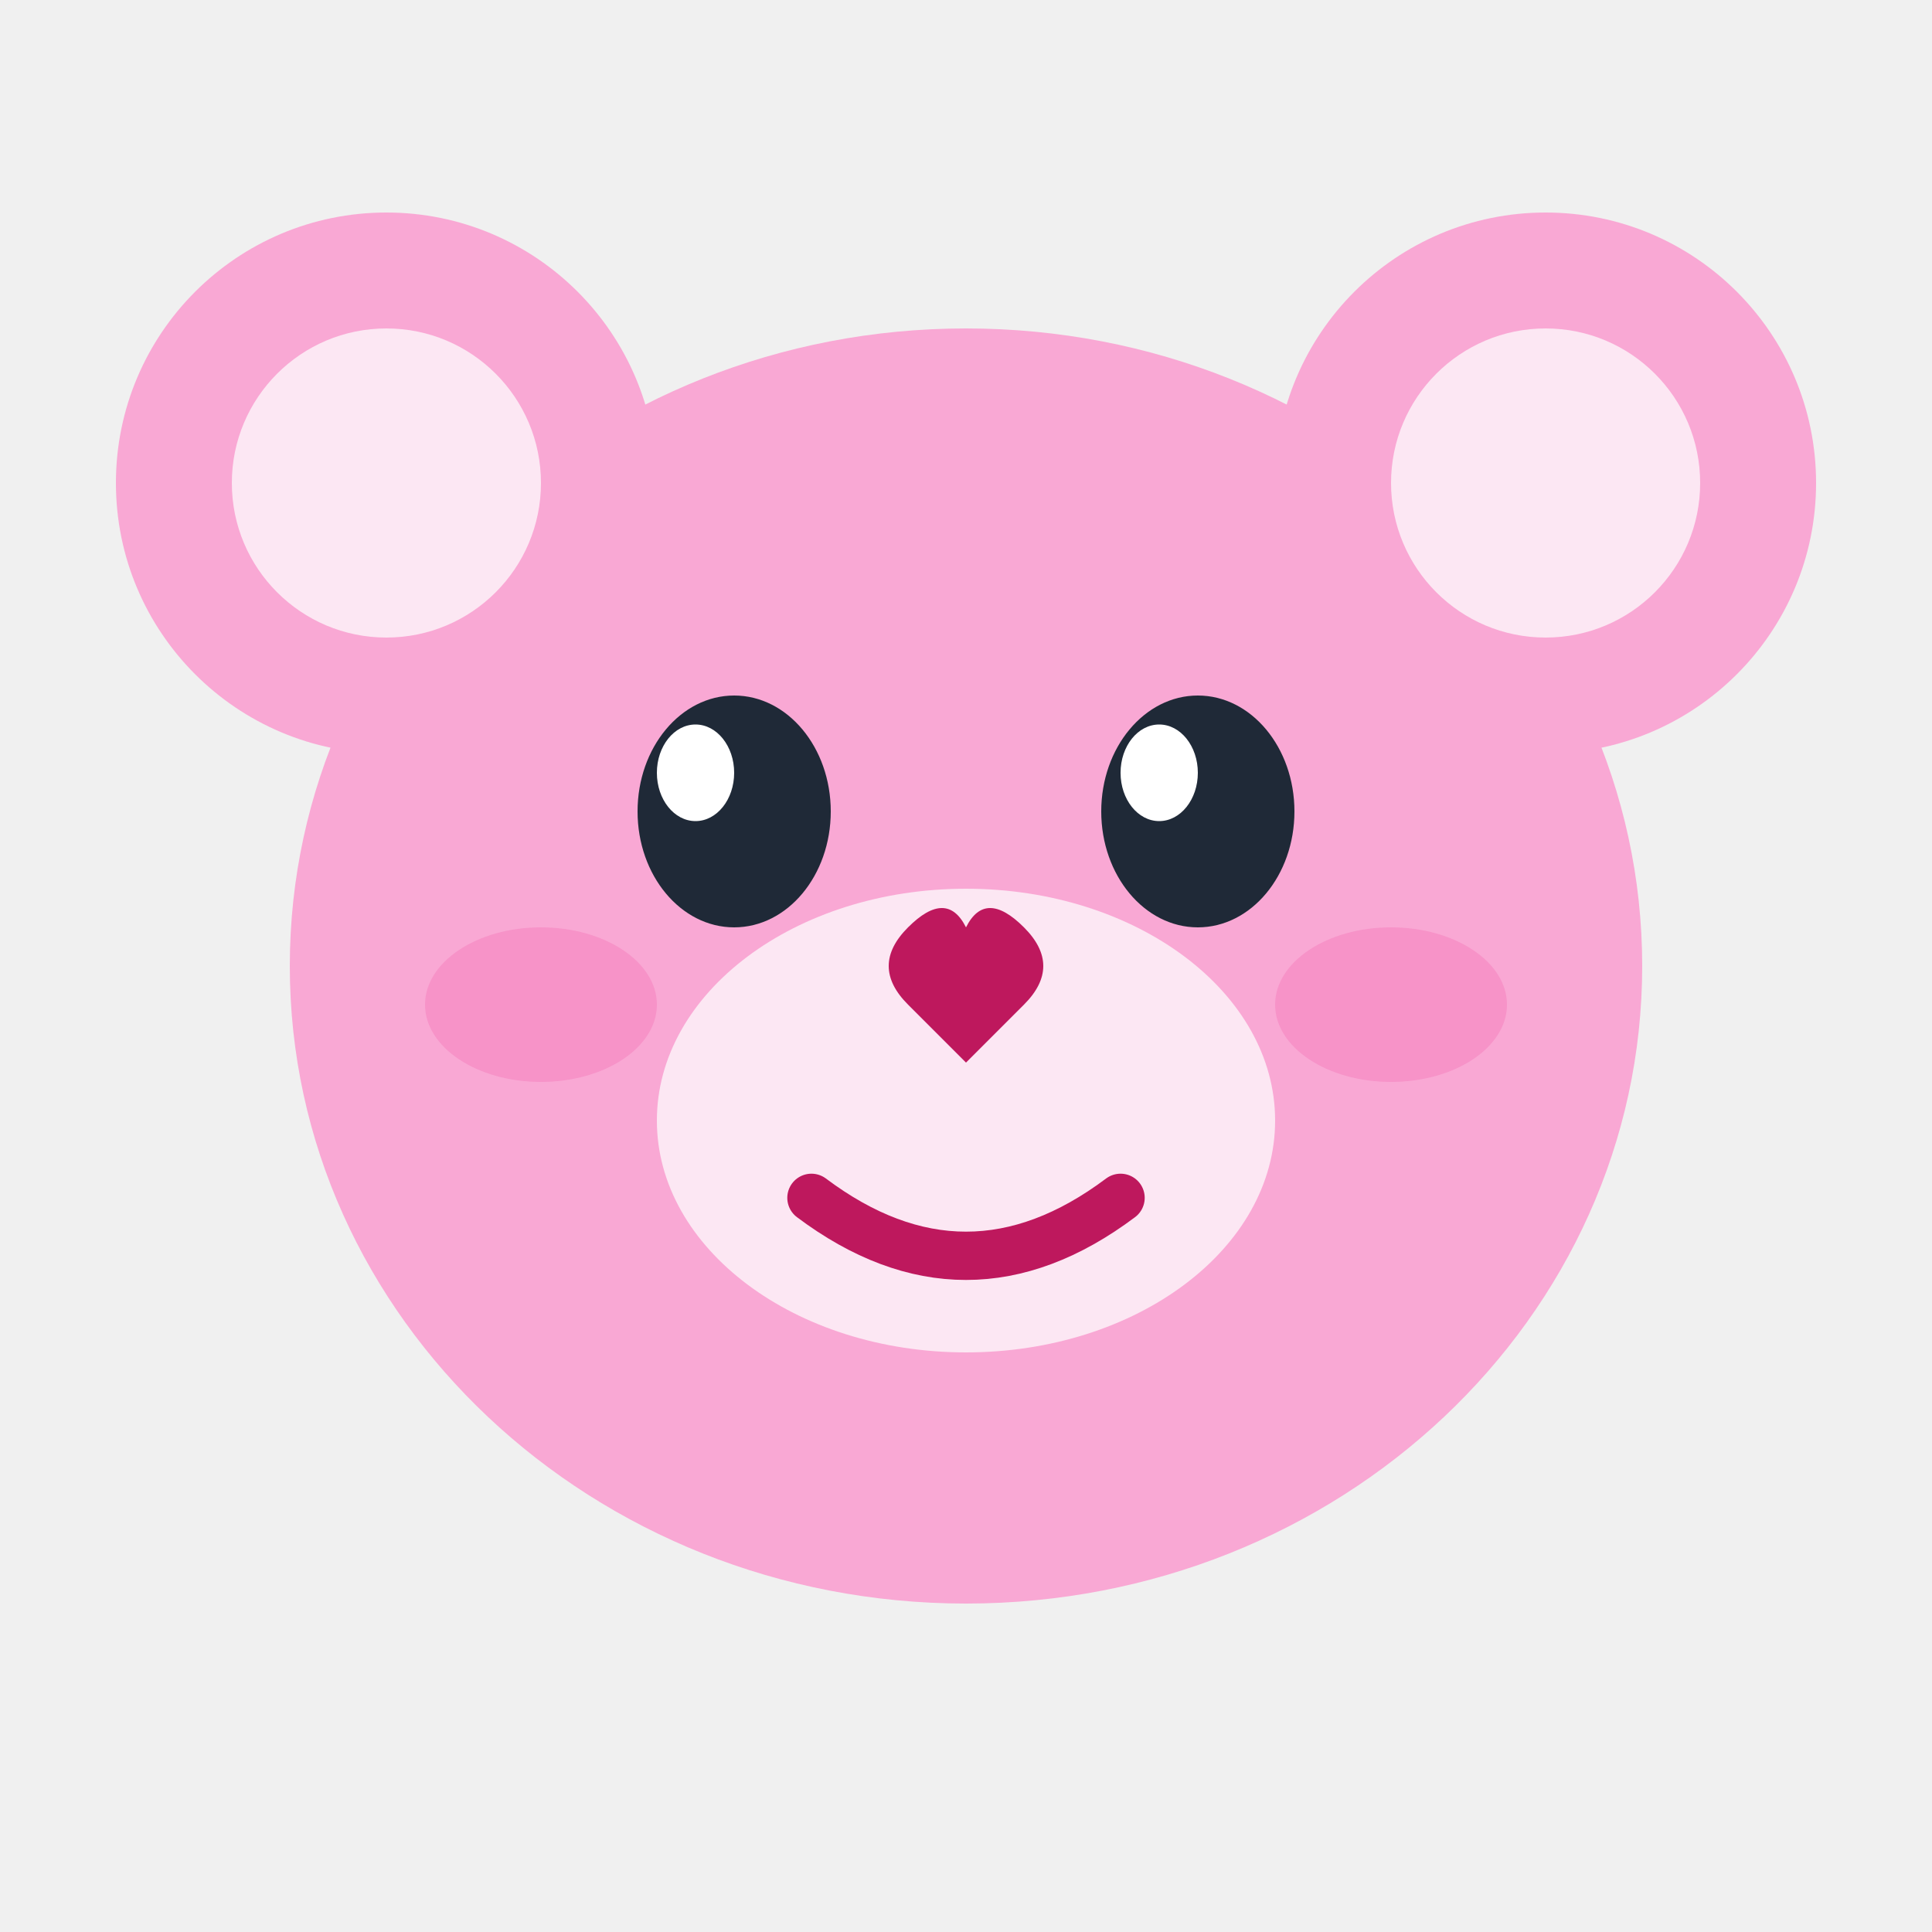
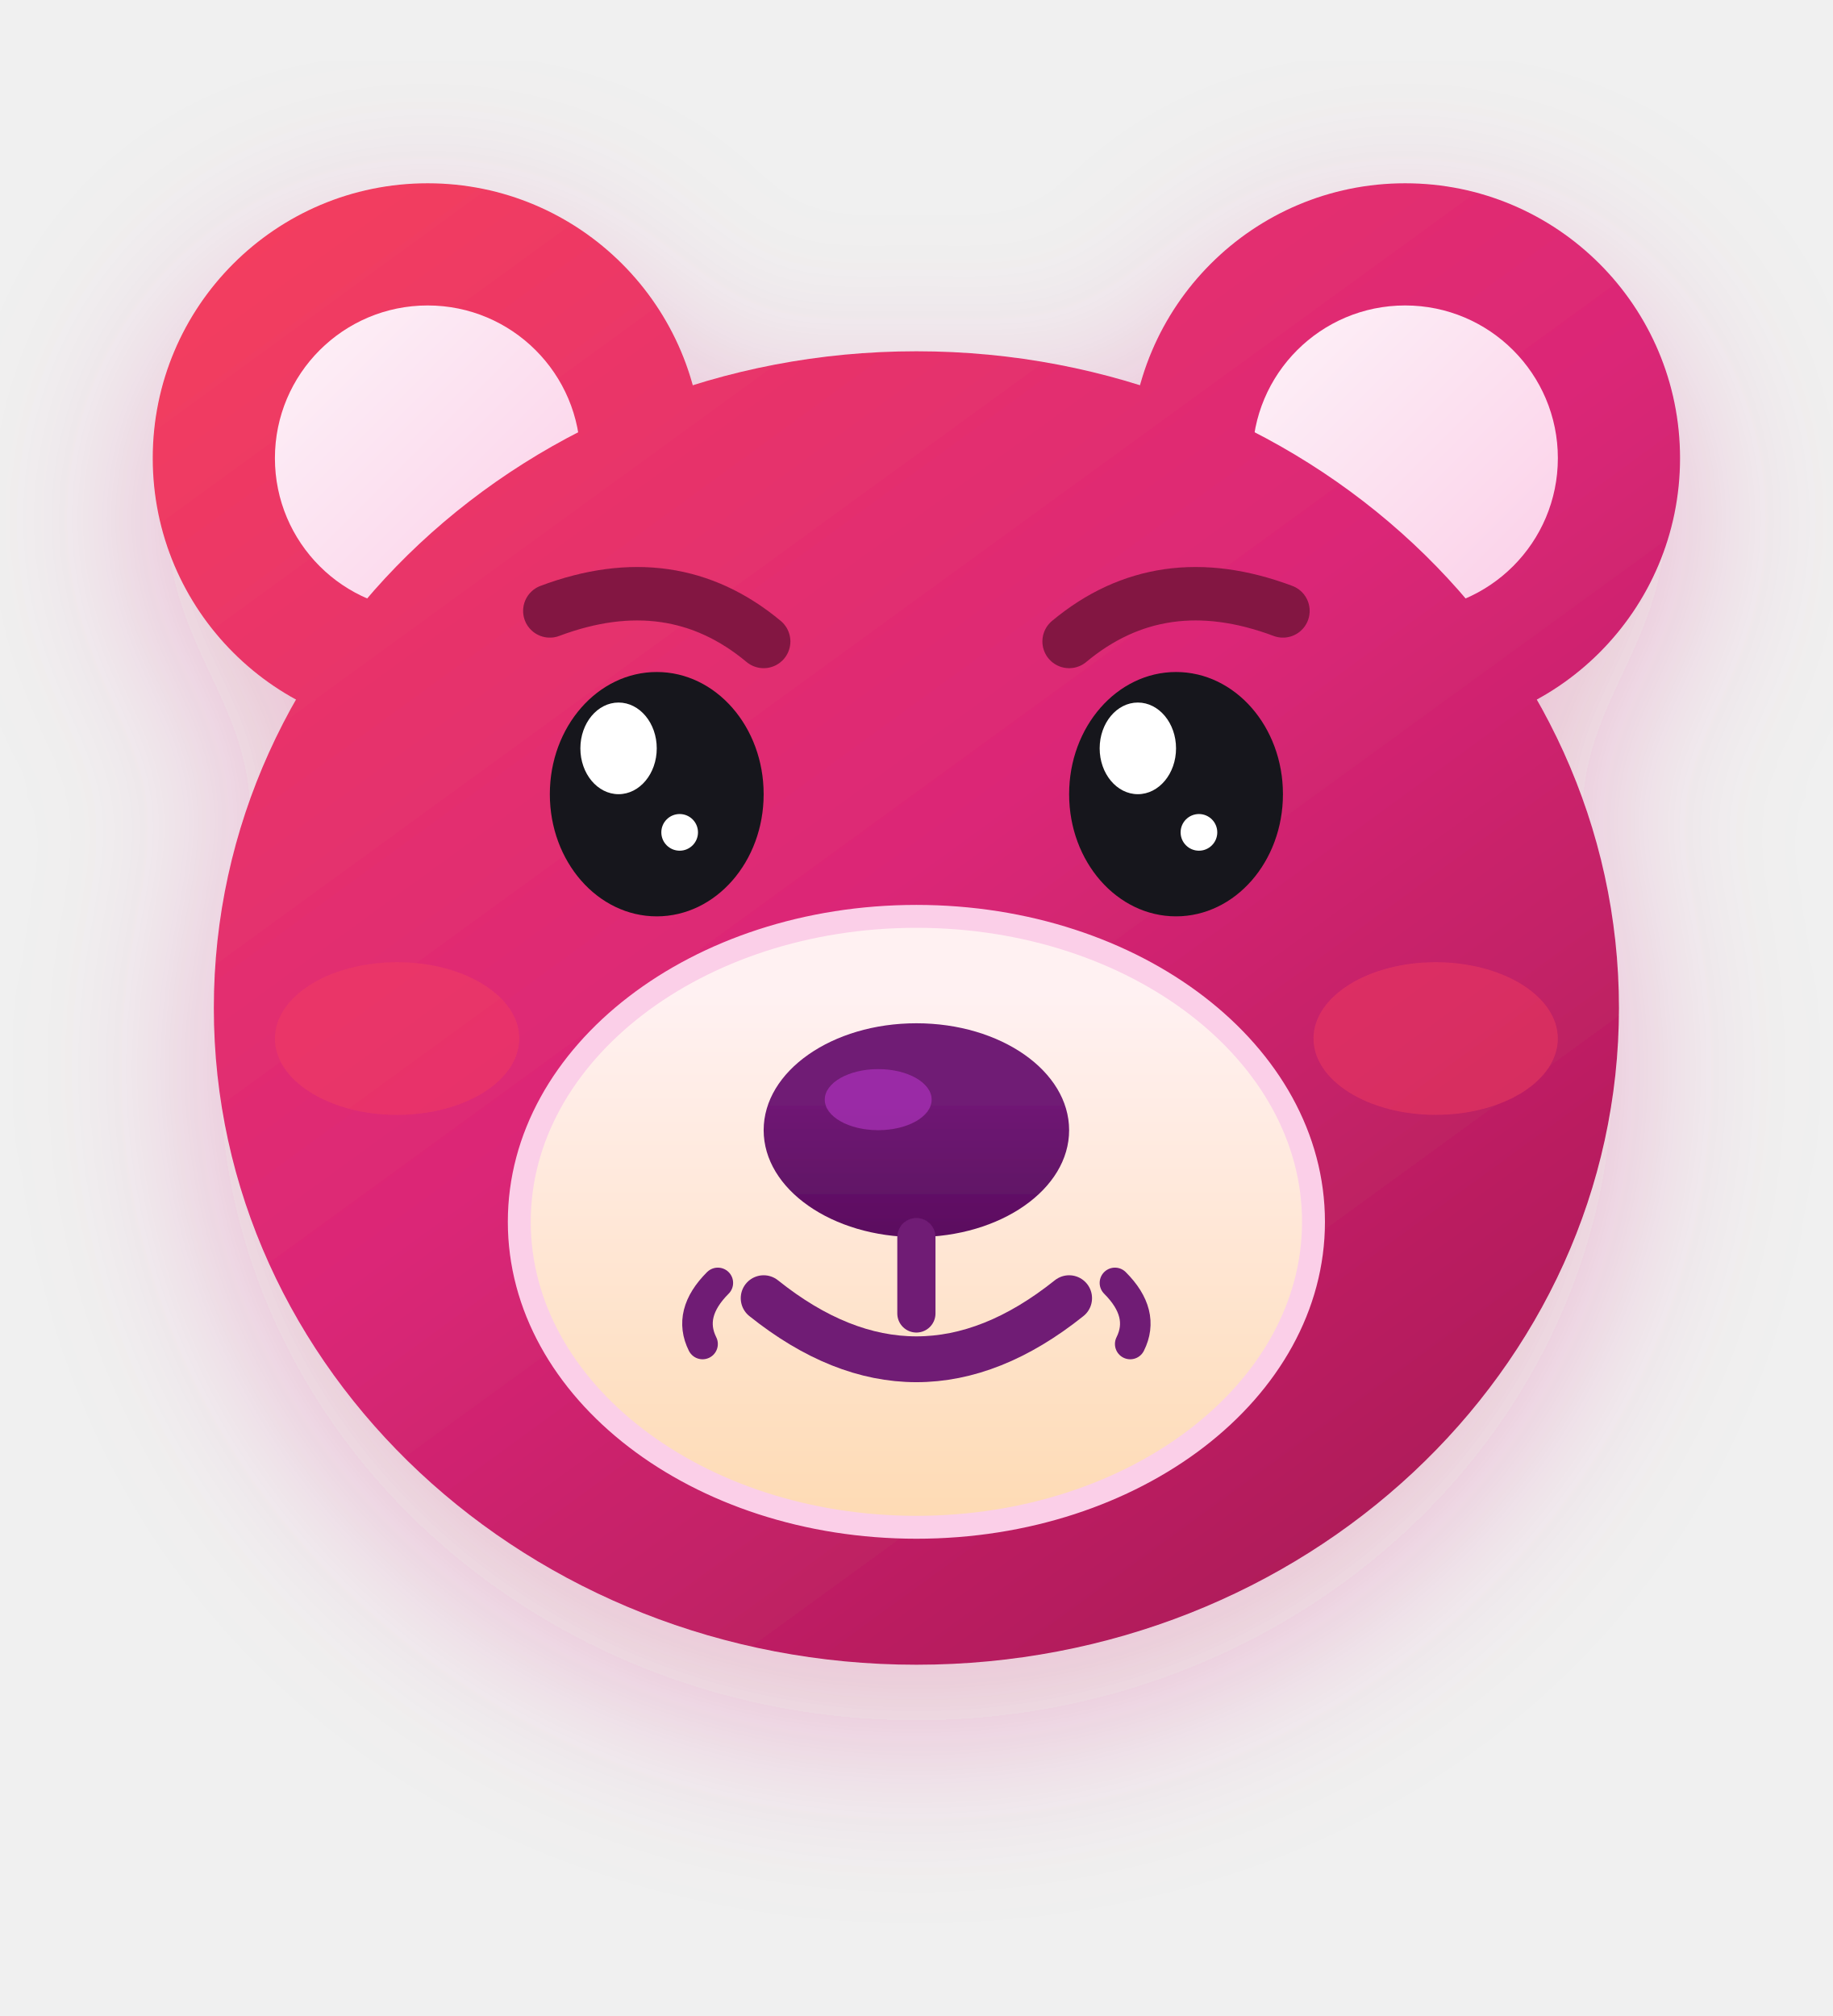
- <svg xmlns="http://www.w3.org/2000/svg" width="32" height="32" viewBox="0 0 100 100" fill="none">
-   <ellipse cx="50" cy="50" rx="35" ry="33" fill="#f9a8d4" />
-   <ellipse cx="20" cy="25" rx="14" ry="14" fill="#f9a8d4" />
-   <ellipse cx="20" cy="25" rx="8" ry="8" fill="#fce7f3" />
-   <ellipse cx="80" cy="25" rx="14" ry="14" fill="#f9a8d4" />
-   <ellipse cx="80" cy="25" rx="8" ry="8" fill="#fce7f3" />
-   <ellipse cx="50" cy="58" rx="16" ry="12" fill="#fce7f3" />
-   <path d="M50 55 L47 52 Q45 50 47 48 Q49 46 50 48 Q51 46 53 48 Q55 50 53 52 L50 55 Z" fill="#be185d" />
-   <ellipse cx="38" cy="42" rx="5" ry="6" fill="#1f2937" />
-   <ellipse cx="36" cy="40" rx="2" ry="2.5" fill="#ffffff" />
-   <ellipse cx="62" cy="42" rx="5" ry="6" fill="#1f2937" />
-   <ellipse cx="60" cy="40" rx="2" ry="2.5" fill="#ffffff" />
-   <path d="M42 62 Q50 68 58 62" stroke="#be185d" stroke-width="2.5" stroke-linecap="round" fill="none" />
-   <ellipse cx="28" cy="52" rx="6" ry="4" fill="#f472b6" opacity="0.4" />
-   <ellipse cx="72" cy="52" rx="6" ry="4" fill="#f472b6" opacity="0.4" />
+ <svg xmlns="http://www.w3.org/2000/svg" width="120" height="132" viewBox="0 0 120 132" fill="none">
+   <defs>
+     <linearGradient id="lotsoFur" x1="20" y1="10" x2="100" y2="120" gradientUnits="userSpaceOnUse">
+       <stop offset="0%" stop-color="#f43f5e" />
+       <stop offset="45%" stop-color="#db2777" />
+       <stop offset="100%" stop-color="#9d174d" />
+     </linearGradient>
+     <linearGradient id="lotsoEarInner" x1="0" y1="0" x2="1" y2="1">
+       <stop offset="0%" stop-color="#fdf2f8" />
+       <stop offset="100%" stop-color="#fbcfe8" />
+     </linearGradient>
+     <linearGradient id="lotsoSnout" x1="60" y1="65" x2="60" y2="105" gradientUnits="userSpaceOnUse">
+       <stop offset="0%" stop-color="#fff1f2" />
+       <stop offset="100%" stop-color="#fed7aa" />
+     </linearGradient>
+     <linearGradient id="lotsoNose" x1="60" y1="72" x2="60" y2="88" gradientUnits="userSpaceOnUse">
+       <stop offset="0%" stop-color="#701a75" />
+       <stop offset="100%" stop-color="#4a044e" />
+     </linearGradient>
+     <filter id="softGlow" x="-10%" y="-10%" width="120%" height="120%" filterUnits="userSpaceOnUse">
+       <feDropShadow dx="0" dy="4" stdDeviation="6" flood-color="#db2777" flood-opacity="0.25" />
+     </filter>
+   </defs>
+   <g filter="url(#softGlow)">
+     <ellipse cx="28" cy="30" rx="18" ry="18" fill="url(#lotsoFur)" />
+     <ellipse cx="28" cy="30" rx="10" ry="10" fill="url(#lotsoEarInner)" />
+     <ellipse cx="92" cy="30" rx="18" ry="18" fill="url(#lotsoFur)" />
+     <ellipse cx="92" cy="30" rx="10" ry="10" fill="url(#lotsoEarInner)" />
+     <ellipse cx="60" cy="66" rx="46" ry="43" fill="url(#lotsoFur)" />
+     <path d="M36 40 Q44 37 50 42" stroke="#831843" stroke-width="3.5" stroke-linecap="round" fill="none" />
+     <path d="M84 40 Q76 37 70 42" stroke="#831843" stroke-width="3.5" stroke-linecap="round" fill="none" />
+     <ellipse cx="43" cy="52" rx="7" ry="8" fill="#18181b" />
+     <ellipse cx="40.5" cy="49" rx="2.5" ry="3" fill="#ffffff" />
+     <circle cx="44.5" cy="54.5" r="1.2" fill="#ffffff" />
+     <ellipse cx="77" cy="52" rx="7" ry="8" fill="#18181b" />
+     <ellipse cx="74.5" cy="49" rx="2.5" ry="3" fill="#ffffff" />
+     <circle cx="78.5" cy="54.5" r="1.2" fill="#ffffff" />
+     <ellipse cx="26" cy="68" rx="8" ry="5" fill="#f43f5e" opacity="0.45" />
+     <ellipse cx="94" cy="68" rx="8" ry="5" fill="#f43f5e" opacity="0.45" />
+     <ellipse cx="60" cy="80" rx="26" ry="20" fill="url(#lotsoSnout)" stroke="#fbcfe8" stroke-width="1.5" />
+     <ellipse cx="60" cy="74" rx="10" ry="7" fill="url(#lotsoNose)" />
+     <ellipse cx="57.5" cy="72" rx="3.5" ry="2" fill="#d946ef" opacity="0.4" />
+     <path d="M50 85 Q60 93 70 85" stroke="#701a75" stroke-width="3" stroke-linecap="round" fill="none" />
+     <path d="M60 81 L60 86" stroke="#701a75" stroke-width="2.5" stroke-linecap="round" />
+     <path d="M47 84 Q45 86 46 88" stroke="#701a75" stroke-width="2" stroke-linecap="round" fill="none" />
+     <path d="M73 84 Q75 86 74 88" stroke="#701a75" stroke-width="2" stroke-linecap="round" fill="none" />
+   </g>
</svg>
